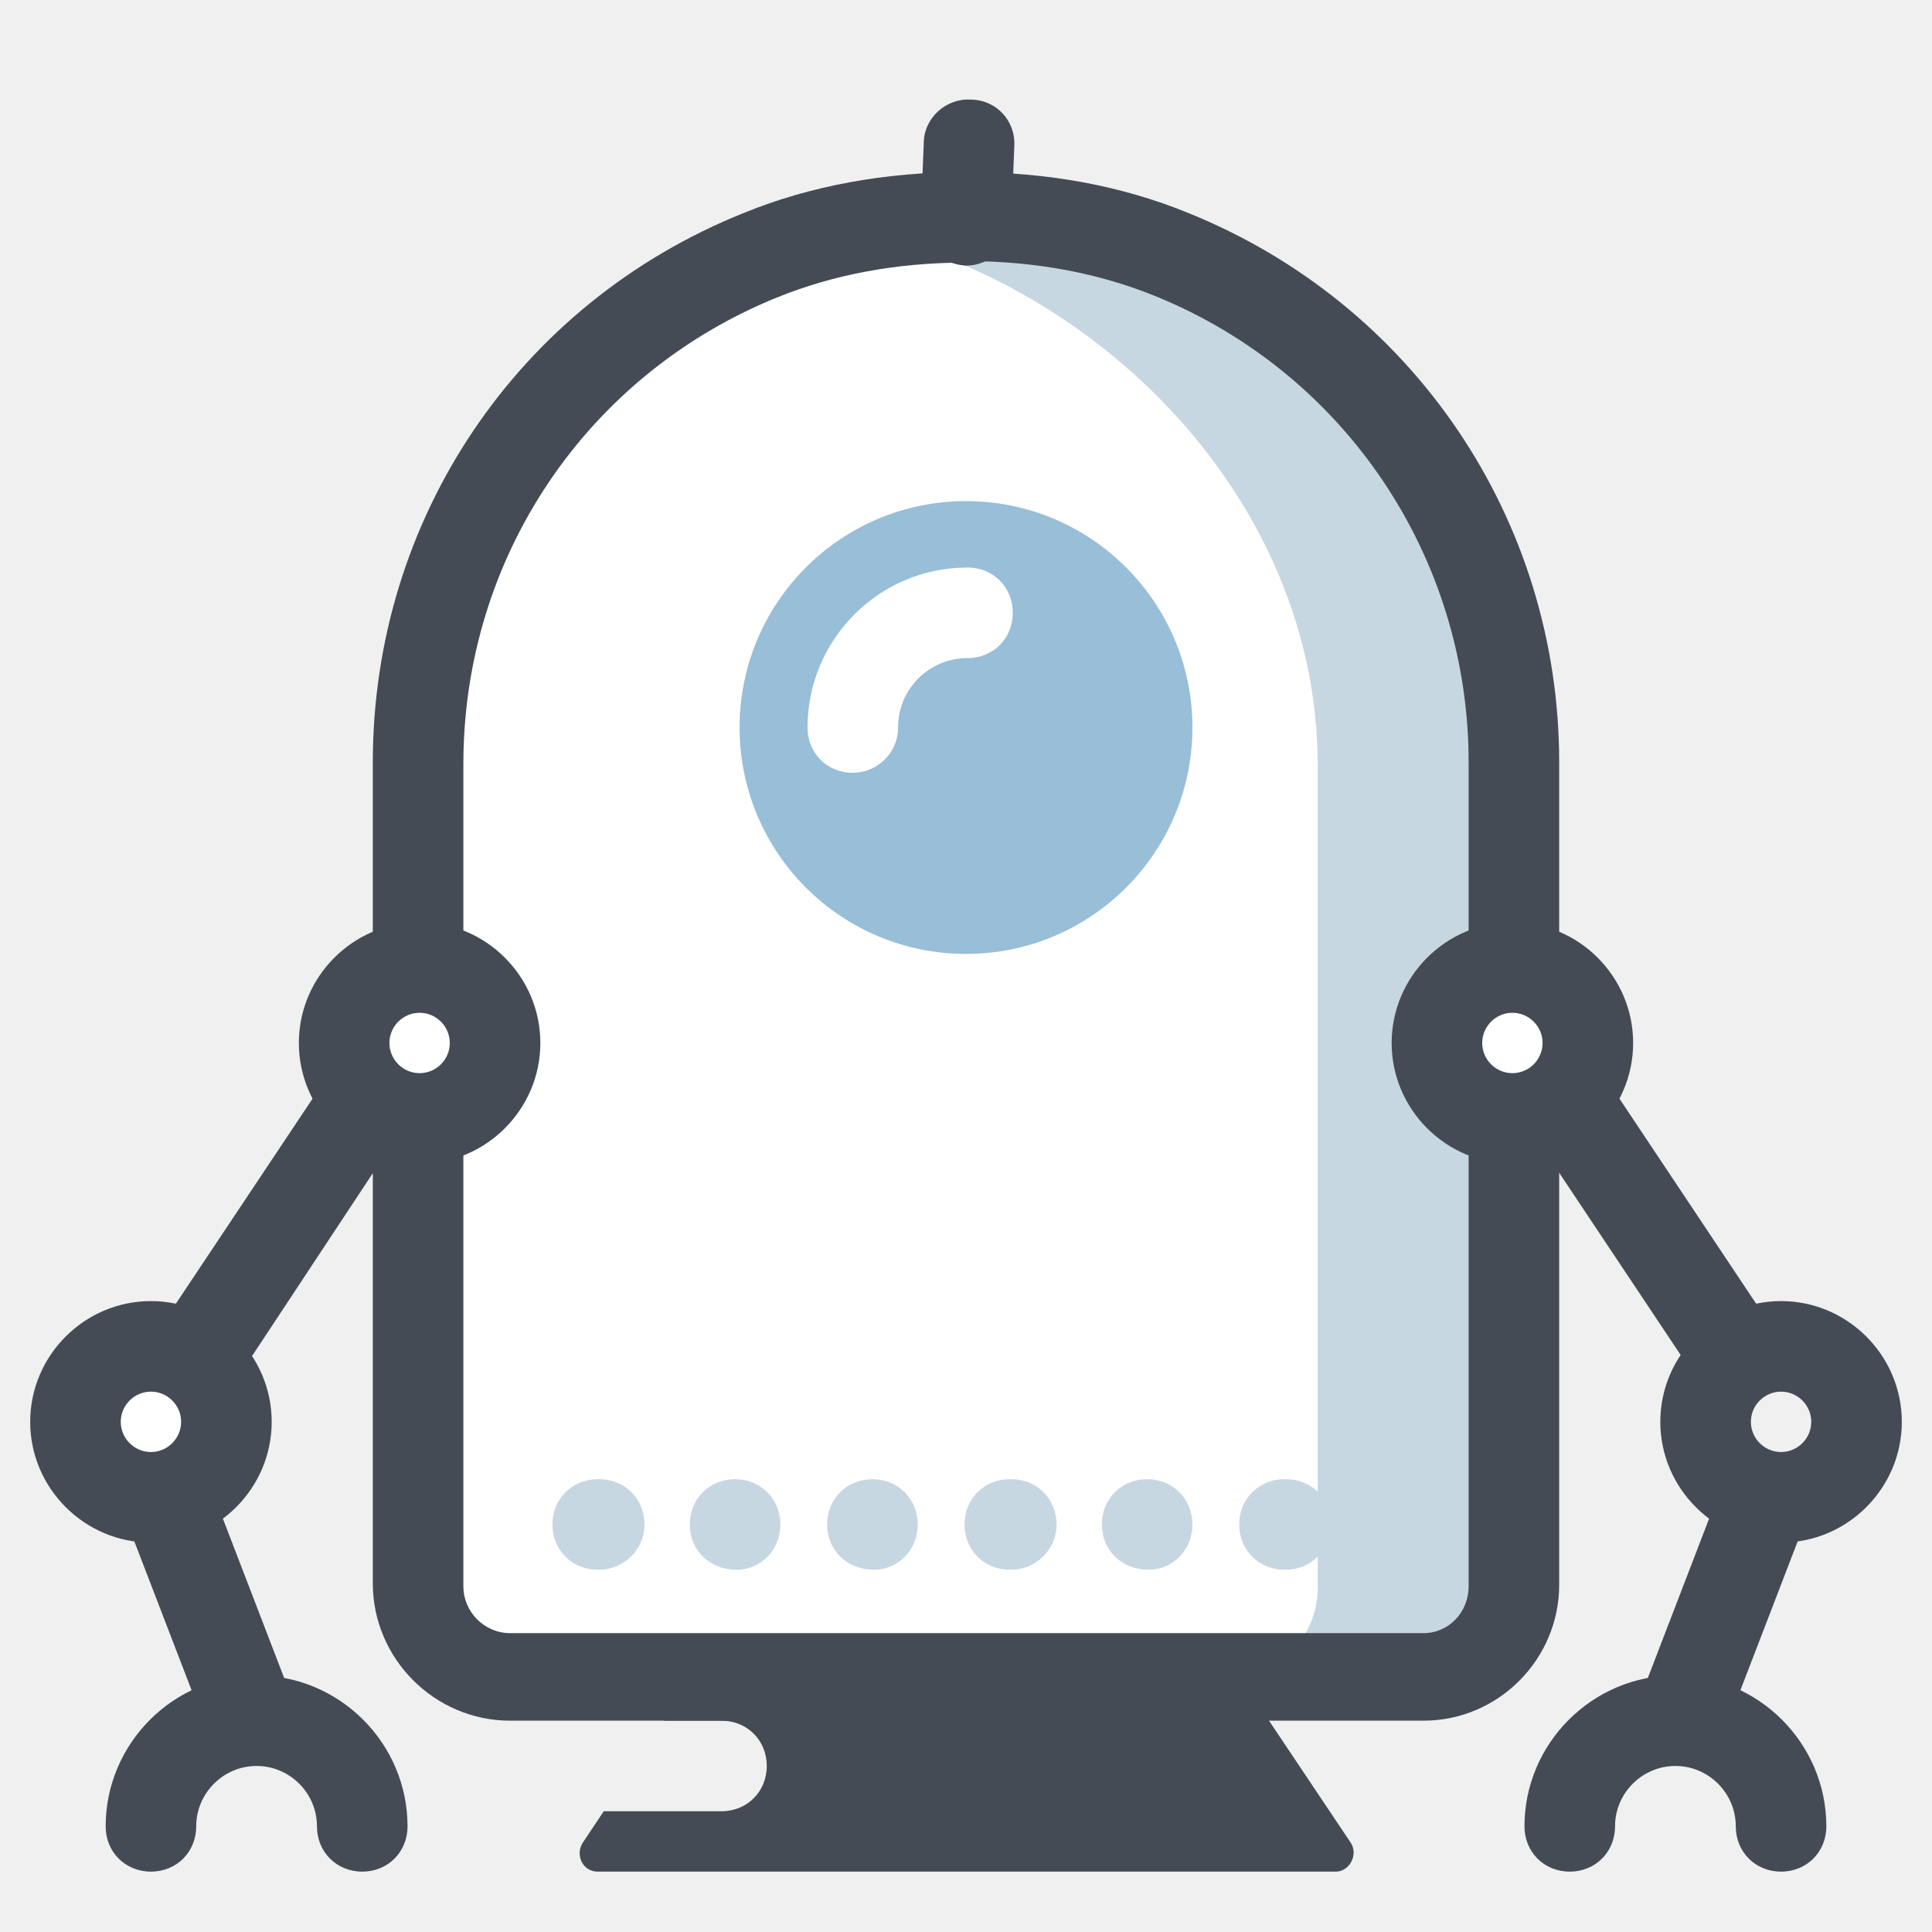
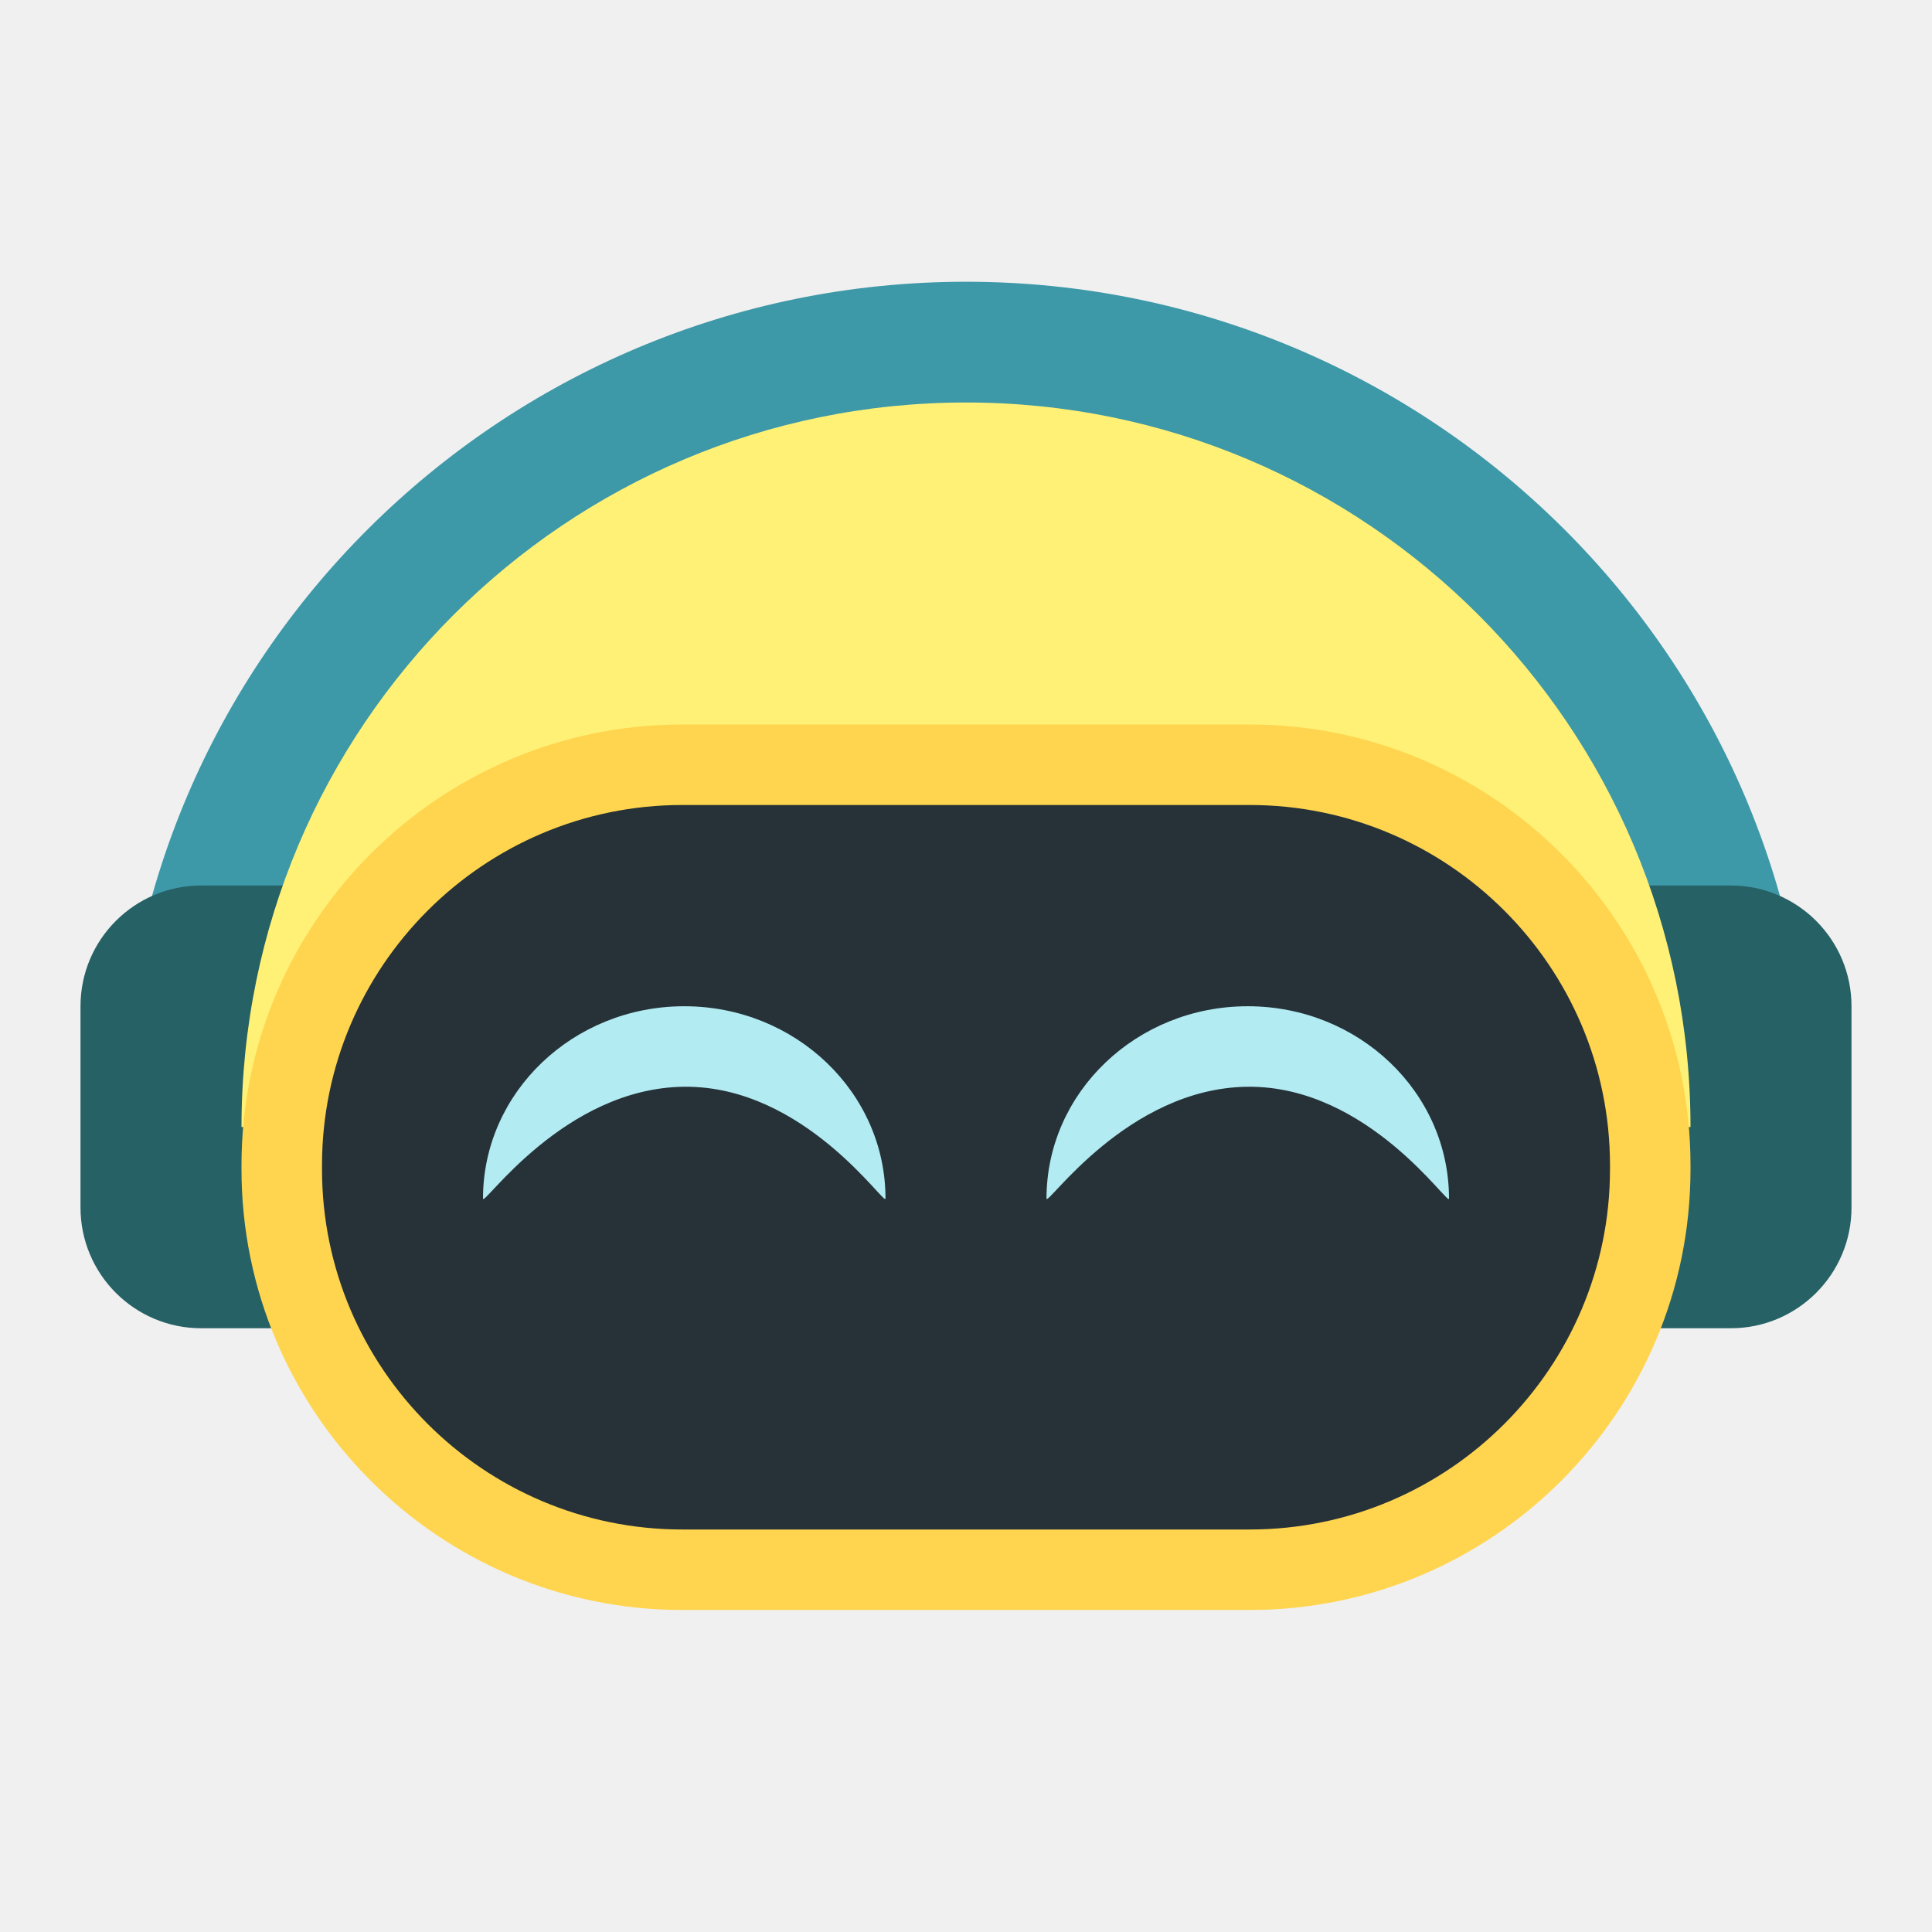
- <svg xmlns="http://www.w3.org/2000/svg" viewBox="0 0 128 128">
-   <path fill="#FFF" d="M60.7,14.6c-18.5,1.7-32.9,17.2-32.9,36.1v54.5c0,3.3,2.7,6.1,6.1,6.1h60.5c3.3,0,6.1-2.7,6.1-6.1V50.7c0-18.9-14.5-34.4-32.9-36.1" />
-   <path fill="#C7D7E2" d="M67.4,14.6h-6.8c-1.4,0.1-2.8,0.3-4.1,0.6c16.4,3.5,30.8,18,30.8,35.5v54.5c0,3.3-2.7,6.1-6.1,6.1h13c3.3,0,6.1-2.7,6.1-6.1V50.7C100.3,31.8,85.9,16.3,67.4,14.6z" />
-   <path fill="#98BED8" d="M64 33.2A15 15 0 1 0 64 63.2A15 15 0 1 0 64 33.2Z" />
-   <path fill="#FFF" d="M56.5 51.2c-1.7 0-3-1.3-3-3 0-5.8 4.7-10.6 10.6-10.6 1.7 0 3 1.3 3 3s-1.3 3-3 3c-2.5 0-4.6 2-4.6 4.6C59.5 49.9 58.1 51.2 56.5 51.2zM9.6 89.2A5 5 0 1 0 9.6 99.2 5 5 0 1 0 9.6 89.2z" />
-   <path fill="#454B54" d="M94.3,114H33.8c-5,0-9.1-4.1-9.1-9.1V50.5c0-16.1,9.6-30.4,24.6-36.4c4.4-1.8,9.4-2.7,14.6-2.7h0.2c5.3,0,10.2,0.9,14.6,2.7c14.9,6,24.6,20.3,24.6,36.4v54.5C103.3,109.9,99.3,114,94.3,114z M63.9,17.4c-4.5,0-8.7,0.8-12.4,2.3c-12.6,5.1-20.8,17.2-20.8,30.9v54.5c0,1.7,1.4,3.1,3.1,3.1h60.5c1.7,0,3-1.4,3-3.1V50.5c0-13.6-8.2-25.8-20.8-30.9c-3.7-1.5-7.9-2.3-12.4-2.3H63.9z" />
-   <path fill="#C7D7E2" d="M94.3,104L94.3,104c-1.8,0-3.1-1.3-3.1-3s1.3-3,3-3s3,1.3,3,3S95.9,104,94.3,104z M85.2,104h-0.1c-1.7,0-3-1.3-3-3s1.3-3,3-3h0.1c1.7,0,3,1.3,3,3S86.8,104,85.2,104z M76.1,104L76.1,104c-1.8,0-3.1-1.3-3.1-3s1.3-3,3-3s3,1.3,3,3S77.7,104,76.1,104z M67,104h-0.1c-1.7,0-3-1.3-3-3s1.3-3,3-3H67c1.7,0,3,1.3,3,3S68.6,104,67,104z M57.9,104L57.9,104c-1.8,0-3.1-1.3-3.1-3s1.3-3,3-3s3,1.3,3,3S59.5,104,57.9,104z M48.8,104L48.8,104c-1.8,0-3.1-1.3-3.1-3s1.3-3,3-3s3,1.3,3,3S50.4,104,48.8,104z M39.7,104h-0.1c-1.7,0-3-1.3-3-3s1.3-3,3-3h0.1c1.7,0,3,1.3,3,3S41.3,104,39.7,104z" />
-   <path fill="#454B54" d="M10 102.2c-4.4 0-8-3.6-8-8s3.6-8 8-8 8 3.6 8 8S14.4 102.2 10 102.2zM10 92.2c-1.1 0-2 .9-2 2s.9 2 2 2 2-.9 2-2S11.1 92.2 10 92.2zM24 124c-1.7 0-3-1.3-3-3 0-2.2-1.8-4-4-4s-4 1.8-4 4c0 1.7-1.3 3-3 3s-3-1.3-3-3c0-5.5 4.5-10 10-10s10 4.5 10 10C27 122.7 25.7 124 24 124z" />
-   <path fill="#FFF" d="M27.8 64.1A5 5 0 1 0 27.8 74.1A5 5 0 1 0 27.8 64.1Z" />
-   <path fill="#454B54" d="M27.8 77.1c-4.4 0-8-3.6-8-8s3.6-8 8-8 8 3.6 8 8S32.2 77.1 27.8 77.1zM27.8 67.1c-1.1 0-2 .9-2 2s.9 2 2 2 2-.9 2-2S28.9 67.1 27.8 67.1zM16 115.2c-1.2 0-2.3-.7-2.8-1.9l-5-13c-.6-1.5.2-3.3 1.7-3.9 1.6-.6 3.3.2 3.9 1.7l5 13c.6 1.5-.2 3.3-1.7 3.9C16.7 115.2 16.4 115.2 16 115.2z" />
-   <path fill="#454B54" d="M13.2,92.5c-0.6,0-1.1-0.2-1.7-0.5c-1.4-0.9-1.8-2.8-0.8-4.2l10.8-16.2c0.9-1.4,2.8-1.8,4.2-0.8c1.4,0.9,1.8,2.8,0.8,4.2L15.8,91.2C15.2,92,14.2,92.5,13.2,92.5z" />
-   <g>
-     <path fill="#454B54" d="M118 102.2c-4.4 0-8-3.6-8-8s3.6-8 8-8 8 3.6 8 8S122.4 102.2 118 102.2zM118 92.2c-1.1 0-2 .9-2 2s.9 2 2 2 2-.9 2-2S119.1 92.2 118 92.2zM118 124c-1.7 0-3-1.3-3-3 0-2.2-1.8-4-4-4s-4 1.8-4 4c0 1.7-1.3 3-3 3s-3-1.3-3-3c0-5.5 4.5-10 10-10s10 4.5 10 10C121 122.7 119.7 124 118 124z" />
-     <path fill="#FFF" d="M100.2 64.1A5 5 0 1 0 100.2 74.1A5 5 0 1 0 100.2 64.1Z" />
-     <path fill="#454B54" d="M100.2 77.1c-4.4 0-8-3.6-8-8s3.6-8 8-8 8 3.6 8 8S104.6 77.1 100.2 77.1zM100.2 67.1c-1.1 0-2 .9-2 2s.9 2 2 2 2-.9 2-2S101.3 67.1 100.2 67.1zM112 115.2c-.4 0-.7-.1-1.1-.2-1.5-.6-2.3-2.3-1.7-3.9l5-13c.6-1.5 2.3-2.3 3.9-1.7 1.5.6 2.3 2.3 1.7 3.9l-5 13C114.3 114.5 113.2 115.2 112 115.2z" />
-     <path fill="#454B54" d="M114.8,92.5c-1,0-1.9-0.5-2.5-1.3l-10.8-16.2c-0.9-1.4-0.5-3.2,0.8-4.2c1.4-0.9,3.2-0.5,4.2,0.8l10.8,16.2c0.9,1.4,0.5,3.2-0.8,4.2C115.9,92.3,115.3,92.5,114.8,92.5z" />
-   </g>
-   <g>
-     <path fill="#454B54" d="M89.5,122.1l-7.3-10.9H45.9L44,114h3.8c1.7,0,3,1.3,3,3s-1.3,3-3,3H40l-1.4,2.1c-0.5,0.8,0,1.9,1,1.9h48.9C89.4,124,90,122.9,89.5,122.1z" />
-   </g>
-   <g>
-     <path fill="#454B54" d="M64,17.6C64,17.6,63.9,17.6,64,17.6c-1.7-0.1-3.1-1.4-3-3.1l0.2-5c0-1.7,1.5-3,3.1-2.9c1.7,0,3,1.4,2.9,3.1l-0.2,5C67,16.3,65.6,17.6,64,17.6z" />
-   </g>
+ <svg xmlns="http://www.w3.org/2000/svg" viewBox="0 0 48 48">
+   <path fill="#3d98a8" d="M45,27.9h-6.632c0-7.885-6.446-14.3-14.368-14.3S9.632,20.015,9.632,27.9H3 C3,16.376,12.421,7,24,7S45,16.376,45,27.9z" />
+   <path fill="#266165" d="M43,33h-2.5V22H43c1.657,0,3,1.343,3,3v5C46,31.657,44.657,33,43,33z" />
+   <path fill="#266165" d="M5,33h2.5V22H5c-1.657,0-3,1.343-3,3v5C2,31.657,3.343,33,5,33z" />
+   <path fill="#fff176" d="M24,10c-9.941,0-18,8.059-18,18h36C42,18.059,33.941,10,24,10z" />
+   <path fill="#263238" d="M31.1,38.9H16.9C11.432,38.9,7,34.468,7,29v0c0-5.468,4.432-9.9,9.9-9.9h14.2 c5.468,0,9.9,4.432,9.9,9.9v0C41,34.468,36.568,38.9,31.1,38.9z" />
+   <path fill="#ffd54f" d="M31.05,40h-14.1C10.912,40,6,35.088,6,29.05V28.95C6,22.912,10.912,18,16.95,18h14.1 C37.088,18,42,22.912,42,28.95v0.101C42,35.088,37.088,40,31.05,40z M16.95,20C12.015,20,8,24.015,8,28.95v0.101 C8,33.985,12.015,38,16.95,38h14.1c4.936,0,8.95-4.015,8.95-8.95V28.95c0-4.935-4.015-8.95-8.95-8.95H16.95z" />
+   <path fill="#b2ebf2" d="M22,29.778C22,30,20,26.972,17,27s-5,3-5,2.778C12,27.139,14.239,25,17,25S22,27.139,22,29.778z" />
+   <path fill="#b2ebf2" d="M36,29.778C36,30,34,26.972,31,27s-5,3-5,2.778C26,27.139,28.239,25,31,25S36,27.139,36,29.778z" />
</svg>
